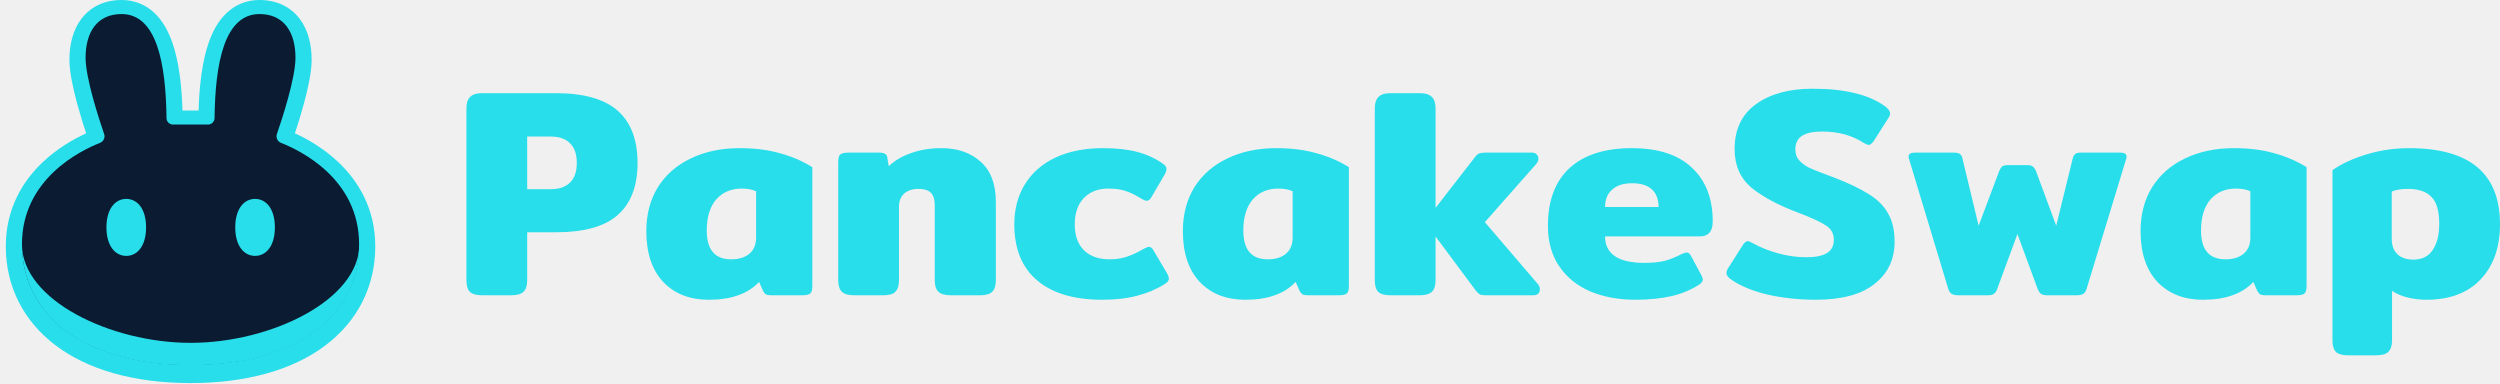
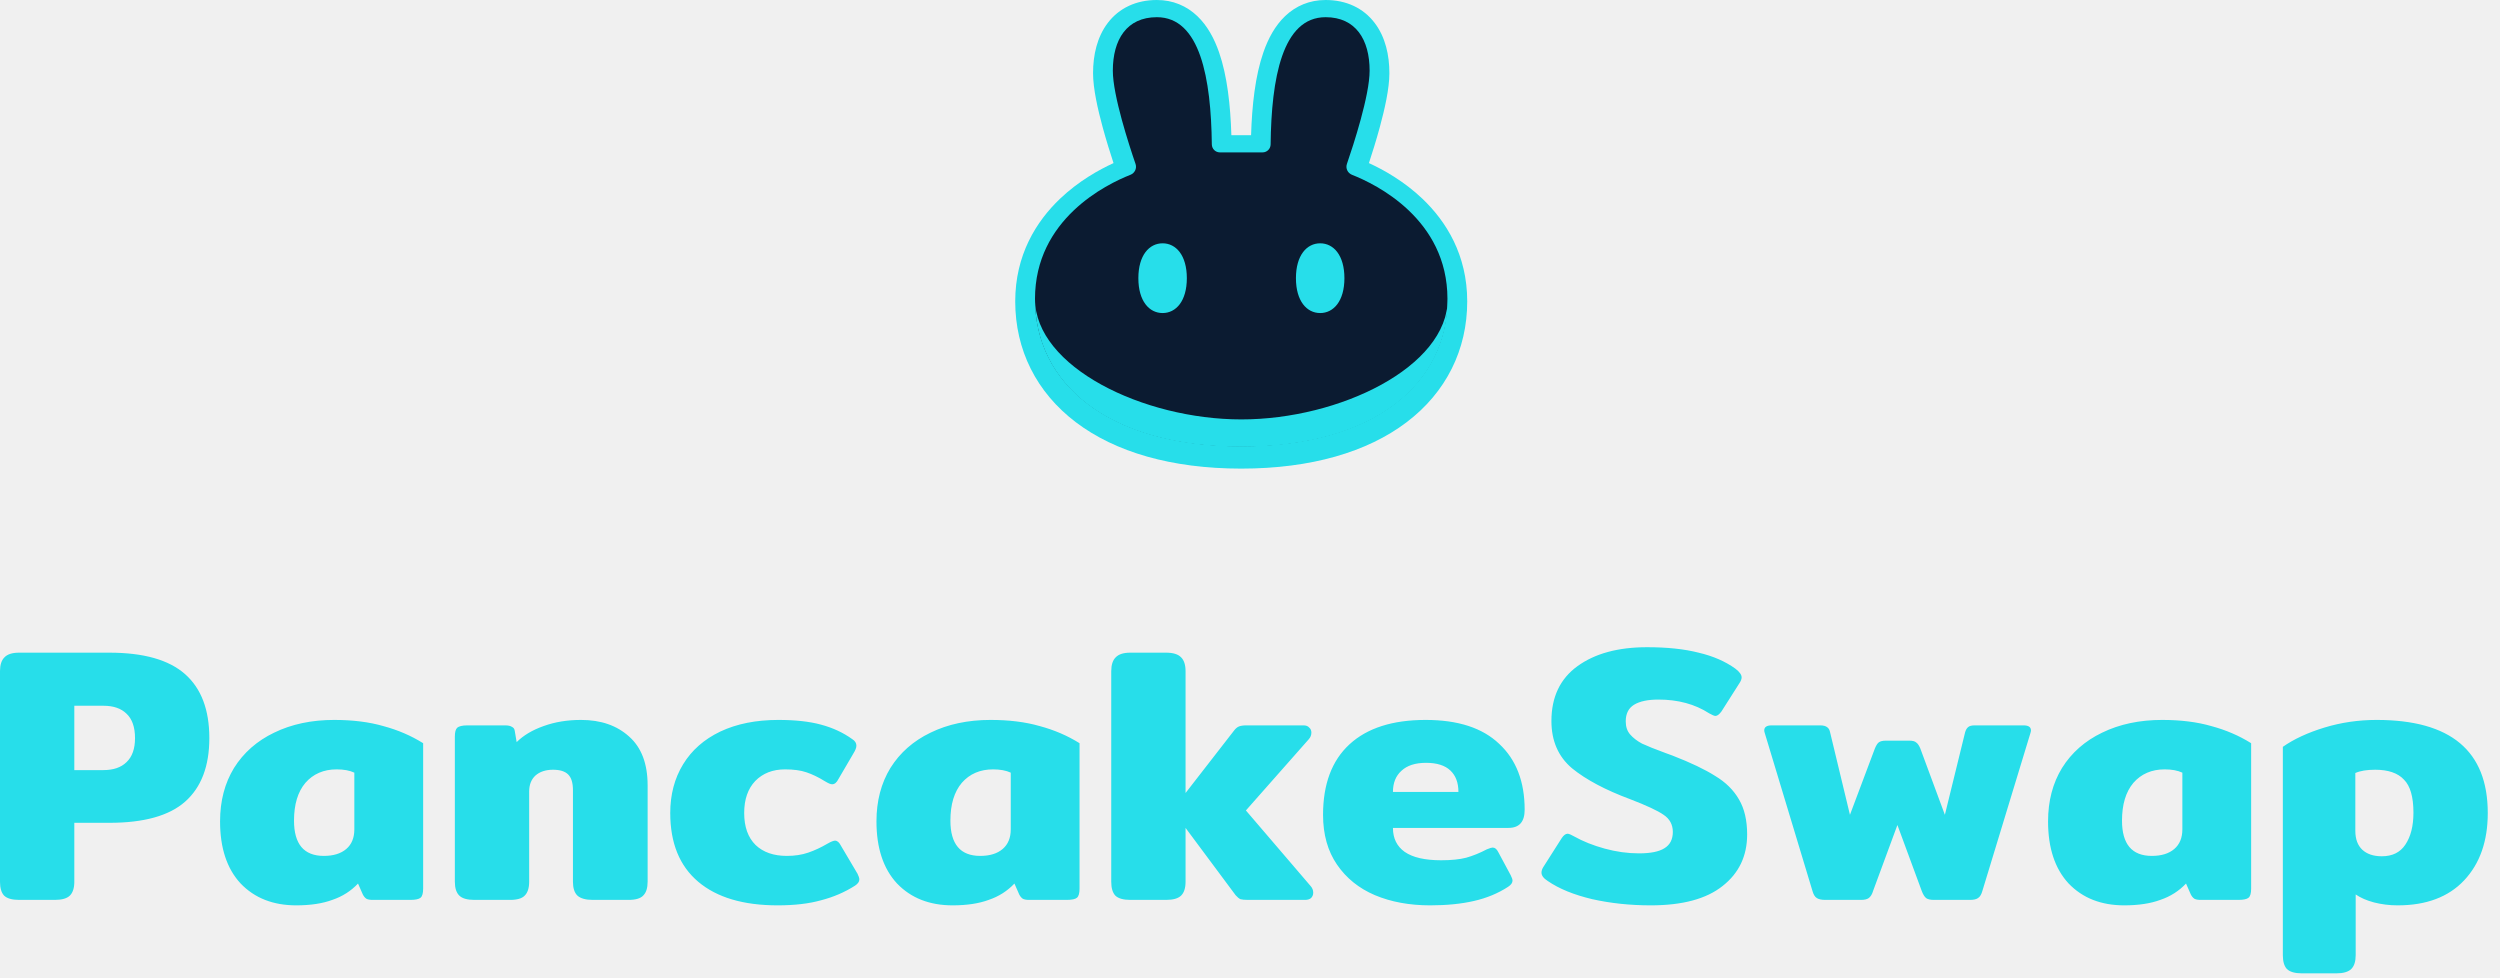
- <svg xmlns="http://www.w3.org/2000/svg" width="241" height="37" viewBox="0 0 241 37" fill="none">
-   <mask id="mask0_452_35" style="mask-type:luminance" maskUnits="userSpaceOnUse" x="0" y="0" width="241" height="37">
-     <path d="M241 0H0V37H241V0Z" fill="white" />
-   </mask>
-   <g mask="url(#mask0_452_35)">
-     <path d="M46.471 28.465C45.911 28.465 45.515 28.35 45.283 28.121C45.07 27.892 44.964 27.529 44.964 27.032V10.444C44.964 9.947 45.08 9.584 45.312 9.355C45.544 9.107 45.93 8.982 46.471 8.982H53.574C56.28 8.982 58.27 9.546 59.546 10.673C60.822 11.8 61.459 13.481 61.459 15.715C61.459 17.931 60.822 19.602 59.546 20.729C58.29 21.837 56.299 22.391 53.574 22.391H50.82V27.032C50.82 27.529 50.704 27.892 50.472 28.121C50.24 28.35 49.844 28.465 49.283 28.465H46.471ZM53.11 18.237C53.903 18.237 54.511 18.027 54.937 17.606C55.381 17.186 55.603 16.556 55.603 15.716C55.603 14.856 55.381 14.216 54.937 13.796C54.511 13.376 53.903 13.165 53.11 13.165H50.82V18.237H53.11ZM68.306 28.895C66.489 28.895 65.03 28.322 63.928 27.176C62.846 26.011 62.305 24.378 62.305 22.276C62.305 20.672 62.672 19.268 63.407 18.065C64.16 16.861 65.214 15.935 66.567 15.286C67.939 14.617 69.514 14.283 71.292 14.283C72.761 14.283 74.056 14.445 75.177 14.77C76.317 15.075 77.361 15.524 78.308 16.116V27.577C78.308 27.94 78.24 28.178 78.105 28.293C77.969 28.408 77.699 28.465 77.293 28.465H74.336C74.123 28.465 73.959 28.436 73.843 28.379C73.727 28.303 73.631 28.188 73.553 28.035L73.176 27.176C72.616 27.768 71.939 28.198 71.147 28.465C70.374 28.752 69.427 28.895 68.306 28.895ZM70.48 24.998C71.234 24.998 71.823 24.817 72.249 24.454C72.674 24.091 72.886 23.575 72.886 22.907V18.437C72.519 18.265 72.055 18.179 71.495 18.179C70.471 18.179 69.649 18.533 69.031 19.239C68.431 19.946 68.132 20.939 68.132 22.219C68.132 24.072 68.915 24.998 70.48 24.998ZM82.342 28.465C81.782 28.465 81.385 28.35 81.154 28.121C80.922 27.892 80.806 27.529 80.806 27.032V15.601C80.806 15.257 80.864 15.028 80.98 14.913C81.115 14.779 81.385 14.713 81.791 14.713H84.777C85.009 14.713 85.183 14.751 85.299 14.827C85.434 14.885 85.512 14.999 85.531 15.171L85.676 16.031C86.217 15.496 86.923 15.075 87.792 14.77C88.681 14.445 89.667 14.283 90.749 14.283C92.315 14.283 93.581 14.722 94.547 15.601C95.513 16.46 95.997 17.74 95.997 19.44V27.032C95.997 27.529 95.881 27.892 95.649 28.121C95.436 28.35 95.049 28.465 94.489 28.465H91.677C91.117 28.465 90.711 28.35 90.459 28.121C90.228 27.892 90.112 27.529 90.112 27.032V19.812C90.112 19.239 89.986 18.829 89.735 18.581C89.483 18.332 89.087 18.208 88.546 18.208C87.966 18.208 87.502 18.361 87.154 18.666C86.826 18.972 86.662 19.392 86.662 19.927V27.032C86.662 27.529 86.546 27.892 86.314 28.121C86.101 28.35 85.715 28.465 85.154 28.465H82.342ZM106.244 28.895C103.538 28.895 101.451 28.274 99.982 27.032C98.513 25.791 97.779 23.986 97.779 21.617C97.779 20.166 98.117 18.886 98.793 17.778C99.47 16.67 100.446 15.811 101.721 15.2C103.016 14.589 104.543 14.283 106.302 14.283C107.635 14.283 108.756 14.407 109.665 14.655C110.592 14.904 111.414 15.286 112.129 15.801C112.342 15.935 112.448 16.107 112.448 16.317C112.448 16.47 112.37 16.67 112.216 16.919L111.027 18.953C110.892 19.22 110.728 19.354 110.534 19.354C110.418 19.354 110.235 19.278 109.984 19.125C109.462 18.8 108.969 18.561 108.505 18.409C108.061 18.256 107.5 18.179 106.824 18.179C105.857 18.179 105.075 18.485 104.475 19.096C103.896 19.707 103.606 20.548 103.606 21.617C103.606 22.706 103.905 23.547 104.504 24.139C105.104 24.712 105.925 24.998 106.969 24.998C107.587 24.998 108.148 24.912 108.65 24.74C109.153 24.569 109.665 24.33 110.187 24.024C110.457 23.871 110.65 23.795 110.766 23.795C110.94 23.795 111.095 23.929 111.23 24.196L112.535 26.402C112.631 26.593 112.68 26.746 112.68 26.86C112.68 27.032 112.564 27.195 112.332 27.348C111.52 27.863 110.631 28.245 109.665 28.494C108.718 28.761 107.577 28.895 106.244 28.895ZM120.03 28.895C118.213 28.895 116.754 28.322 115.653 27.176C114.57 26.011 114.029 24.378 114.029 22.276C114.029 20.672 114.396 19.268 115.131 18.065C115.884 16.861 116.938 15.935 118.291 15.286C119.663 14.617 121.238 14.283 123.016 14.283C124.485 14.283 125.78 14.445 126.901 14.77C128.041 15.075 129.085 15.524 130.032 16.116V27.577C130.032 27.94 129.964 28.178 129.829 28.293C129.694 28.408 129.423 28.465 129.017 28.465H126.06C125.848 28.465 125.683 28.436 125.567 28.379C125.451 28.303 125.355 28.188 125.277 28.035L124.901 27.176C124.34 27.768 123.664 28.198 122.871 28.465C122.098 28.752 121.151 28.895 120.03 28.895ZM122.204 24.998C122.958 24.998 123.548 24.817 123.973 24.454C124.398 24.091 124.611 23.575 124.611 22.907V18.437C124.243 18.265 123.78 18.179 123.219 18.179C122.195 18.179 121.373 18.533 120.755 19.239C120.156 19.946 119.856 20.939 119.856 22.219C119.856 24.072 120.639 24.998 122.204 24.998ZM148.243 27.376C148.378 27.529 148.446 27.701 148.446 27.892C148.446 28.064 148.388 28.207 148.272 28.322C148.156 28.417 148.001 28.465 147.808 28.465H143.314C143.044 28.465 142.841 28.446 142.705 28.408C142.59 28.35 142.464 28.245 142.329 28.093L138.386 22.792V27.032C138.386 27.529 138.27 27.892 138.038 28.121C137.806 28.35 137.41 28.465 136.849 28.465H134.037C133.477 28.465 133.081 28.35 132.849 28.121C132.636 27.892 132.53 27.529 132.53 27.032V10.444C132.53 9.947 132.646 9.584 132.878 9.355C133.11 9.107 133.496 8.982 134.037 8.982H136.849C137.41 8.982 137.806 9.107 138.038 9.355C138.27 9.584 138.386 9.947 138.386 10.444V20.042L142.213 15.114C142.329 14.961 142.454 14.856 142.59 14.799C142.725 14.741 142.928 14.713 143.198 14.713H147.692C147.885 14.713 148.03 14.77 148.127 14.885C148.243 14.98 148.301 15.114 148.301 15.286C148.301 15.477 148.233 15.649 148.098 15.801L143.14 21.417L148.243 27.376ZM157.656 28.895C156.033 28.895 154.583 28.627 153.307 28.093C152.051 27.558 151.056 26.755 150.321 25.686C149.587 24.616 149.22 23.308 149.22 21.761C149.22 19.335 149.916 17.482 151.307 16.202C152.699 14.923 154.699 14.283 157.308 14.283C159.859 14.283 161.792 14.913 163.106 16.174C164.44 17.415 165.107 19.144 165.107 21.36C165.107 22.315 164.681 22.792 163.831 22.792H154.728C154.728 23.613 155.037 24.244 155.656 24.683C156.293 25.122 157.25 25.342 158.526 25.342C159.318 25.342 159.975 25.275 160.497 25.142C161.038 24.989 161.579 24.769 162.121 24.483C162.353 24.387 162.507 24.339 162.584 24.339C162.758 24.339 162.903 24.454 163.019 24.683L164.005 26.517C164.102 26.708 164.15 26.851 164.15 26.947C164.15 27.118 164.034 27.281 163.802 27.433C163.01 27.949 162.111 28.322 161.106 28.551C160.101 28.78 158.951 28.895 157.656 28.895ZM159.888 19.956C159.888 19.23 159.676 18.666 159.251 18.265C158.825 17.864 158.187 17.664 157.337 17.664C156.487 17.664 155.839 17.874 155.395 18.294C154.95 18.695 154.728 19.249 154.728 19.956H159.888ZM175.043 28.895C173.419 28.895 171.883 28.732 170.434 28.408C168.984 28.064 167.815 27.586 166.926 26.975C166.597 26.765 166.433 26.545 166.433 26.316C166.433 26.163 166.491 26.001 166.607 25.829L168.027 23.594C168.182 23.365 168.336 23.251 168.491 23.251C168.588 23.251 168.752 23.317 168.984 23.451C169.699 23.852 170.511 24.177 171.419 24.425C172.328 24.674 173.226 24.798 174.115 24.798C175.024 24.798 175.69 24.664 176.116 24.396C176.56 24.129 176.782 23.7 176.782 23.107C176.782 22.534 176.541 22.085 176.058 21.761C175.594 21.436 174.714 21.026 173.419 20.529C171.468 19.803 169.941 18.991 168.839 18.093C167.757 17.177 167.216 15.935 167.216 14.369C167.216 12.478 167.902 11.036 169.274 10.043C170.646 9.049 172.472 8.553 174.753 8.553C176.338 8.553 177.691 8.696 178.812 8.982C179.952 9.25 180.918 9.67 181.711 10.243C182.039 10.491 182.204 10.721 182.204 10.931C182.204 11.065 182.146 11.217 182.03 11.389L180.609 13.624C180.435 13.853 180.281 13.968 180.145 13.968C180.049 13.968 179.884 13.901 179.653 13.767C178.531 13.041 177.198 12.678 175.652 12.678C174.821 12.678 174.183 12.812 173.738 13.08C173.294 13.347 173.072 13.786 173.072 14.397C173.072 14.818 173.188 15.162 173.419 15.429C173.651 15.696 173.961 15.935 174.347 16.145C174.753 16.336 175.372 16.584 176.203 16.89L176.753 17.091C178.184 17.645 179.305 18.179 180.116 18.695C180.948 19.192 181.576 19.812 182.001 20.558C182.426 21.283 182.638 22.2 182.638 23.308C182.638 25.008 181.991 26.364 180.696 27.376C179.421 28.389 177.536 28.895 175.043 28.895ZM188.798 28.465C188.508 28.465 188.286 28.417 188.131 28.322C187.977 28.226 187.861 28.035 187.783 27.749L184.044 15.371C184.005 15.257 183.986 15.171 183.986 15.114C183.986 14.847 184.179 14.713 184.566 14.713H188.392C188.644 14.713 188.826 14.76 188.943 14.856C189.06 14.932 189.137 15.066 189.174 15.257L190.74 21.761L192.711 16.518C192.809 16.288 192.905 16.136 193.001 16.059C193.118 15.964 193.311 15.916 193.582 15.916H195.407C195.678 15.916 195.863 15.964 195.959 16.059C196.075 16.136 196.181 16.288 196.278 16.518L198.22 21.761L199.815 15.257C199.872 15.066 199.949 14.932 200.047 14.856C200.143 14.76 200.318 14.713 200.568 14.713H204.425C204.81 14.713 205.004 14.847 205.004 15.114C205.004 15.171 204.985 15.257 204.946 15.371L201.177 27.749C201.1 28.035 200.984 28.226 200.829 28.322C200.694 28.417 200.481 28.465 200.192 28.465H197.351C197.08 28.465 196.877 28.417 196.741 28.322C196.606 28.207 196.491 28.016 196.393 27.749L194.48 22.563L192.566 27.749C192.489 28.016 192.373 28.207 192.218 28.322C192.083 28.417 191.882 28.465 191.611 28.465H188.798ZM212.353 28.895C210.535 28.895 209.077 28.322 207.975 27.176C206.893 26.011 206.351 24.378 206.351 22.276C206.351 20.672 206.718 19.268 207.454 18.065C208.206 16.861 209.26 15.935 210.612 15.286C211.986 14.617 213.56 14.283 215.338 14.283C216.808 14.283 218.102 14.445 219.223 14.77C220.363 15.075 221.407 15.524 222.354 16.116V27.577C222.354 27.94 222.286 28.178 222.151 28.293C222.015 28.408 221.746 28.465 221.34 28.465H218.382C218.17 28.465 218.006 28.436 217.889 28.379C217.773 28.303 217.677 28.188 217.6 28.035L217.223 27.176C216.663 27.768 215.985 28.198 215.193 28.465C214.42 28.752 213.474 28.895 212.353 28.895ZM214.527 24.998C215.28 24.998 215.871 24.817 216.296 24.454C216.721 24.091 216.934 23.575 216.934 22.907V18.437C216.565 18.265 216.102 18.179 215.541 18.179C214.516 18.179 213.696 18.533 213.077 19.239C212.479 19.946 212.178 20.939 212.178 22.219C212.178 24.072 212.962 24.998 214.527 24.998ZM226.359 34.252C225.799 34.252 225.403 34.138 225.17 33.909C224.958 33.679 224.852 33.316 224.852 32.82V16.403C225.721 15.792 226.814 15.286 228.128 14.885C229.443 14.483 230.814 14.283 232.244 14.283C238.082 14.283 241 16.728 241 21.617C241 23.833 240.381 25.6 239.145 26.918C237.907 28.236 236.159 28.895 233.898 28.895C233.26 28.895 232.641 28.818 232.041 28.666C231.461 28.513 230.978 28.303 230.592 28.035V32.82C230.592 33.316 230.476 33.679 230.244 33.909C230.013 34.138 229.616 34.252 229.055 34.252H226.359ZM232.65 25.027C233.482 25.027 234.101 24.721 234.505 24.11C234.931 23.48 235.143 22.639 235.143 21.589C235.143 20.347 234.893 19.478 234.391 18.982C233.907 18.466 233.153 18.208 232.129 18.208C231.471 18.208 230.95 18.294 230.564 18.466V23.021C230.564 23.671 230.746 24.168 231.113 24.511C231.482 24.855 231.994 25.027 232.65 25.027Z" fill="#27DEEA" />
-     <path fill-rule="evenodd" clip-rule="evenodd" d="M18.354 36.927C12.861 36.923 8.437 35.62 5.346 33.281C2.218 30.914 0.559 27.554 0.559 23.752C0.559 20.089 2.214 17.448 4.088 15.662C5.556 14.263 7.177 13.367 8.305 12.852C8.05 12.078 7.731 11.065 7.447 10.018C7.066 8.618 6.692 6.976 6.692 5.772C6.692 4.347 7.006 2.916 7.854 1.804C8.749 0.629 10.097 0 11.719 0C12.986 0 14.062 0.465 14.905 1.266C15.71 2.032 16.246 3.05 16.616 4.111C17.266 5.974 17.52 8.316 17.591 10.653H19.144C19.215 8.316 19.468 5.974 20.119 4.111C20.489 3.05 21.024 2.032 21.83 1.266C22.672 0.465 23.748 0 25.016 0C26.638 0 27.986 0.629 28.881 1.804C29.729 2.916 30.043 4.347 30.043 5.772C30.043 6.976 29.669 8.618 29.288 10.018C29.003 11.065 28.685 12.078 28.43 12.852C29.558 13.367 31.178 14.263 32.647 15.662C34.52 17.448 36.176 20.089 36.176 23.752C36.176 27.554 34.517 30.914 31.388 33.281C28.297 35.62 23.873 36.923 18.381 36.927H18.354Z" fill="#27DEEA" />
-     <path d="M11.719 1.355C9.343 1.355 8.25 3.124 8.25 5.571C8.25 7.516 9.52 11.411 10.041 12.927C10.159 13.268 9.975 13.642 9.639 13.774C7.735 14.523 2.117 17.267 2.117 23.551C2.117 30.171 7.826 35.162 18.355 35.17L18.367 35.17L18.38 35.17C28.908 35.162 34.617 30.171 34.617 23.551C34.617 17.267 28.999 14.523 27.096 13.774C26.759 13.642 26.575 13.268 26.692 12.927C27.214 11.411 28.484 7.516 28.484 5.571C28.484 3.124 27.391 1.355 25.015 1.355C21.596 1.355 20.744 6.19 20.683 11.38C20.679 11.727 20.398 12.008 20.052 12.008H16.683C16.335 12.008 16.055 11.727 16.051 11.38C15.99 6.19 15.138 1.355 11.719 1.355Z" fill="#0B1B31" />
-     <path d="M18.38 33.05C10.644 33.05 2.13 28.916 2.117 23.564V23.589C2.117 30.214 7.835 35.208 18.38 35.208C28.924 35.208 34.642 30.214 34.642 23.589V23.564C34.629 28.916 26.115 33.05 18.38 33.05Z" fill="#27DEEA" />
-     <path d="M14.082 21.921C14.082 23.727 13.227 24.668 12.171 24.668C11.117 24.668 10.261 23.727 10.261 21.921C10.261 20.114 11.117 19.173 12.171 19.173C13.227 19.173 14.082 20.114 14.082 21.921ZM26.499 21.921C26.499 23.727 25.644 24.668 24.589 24.668C23.534 24.668 22.678 23.727 22.678 21.921C22.678 20.114 23.534 19.173 24.589 19.173C25.644 19.173 26.499 20.114 26.499 21.921Z" fill="#27DEEA" />
-   </g>
+ <svg xmlns="http://www.w3.org/2000/svg" width="197" height="77" viewBox="0 0 197 77" fill="none">
+   <path fill-rule="evenodd" clip-rule="evenodd" d="M97.795 36.927C92.303 36.923 87.879 35.62 84.788 33.281C81.659 30.914 80 27.554 80 23.752C80 20.089 81.656 17.448 83.529 15.662C84.998 14.263 86.618 13.367 87.746 12.852C87.491 12.078 87.173 11.065 86.888 10.018C86.507 8.618 86.133 6.976 86.133 5.772C86.133 4.347 86.447 2.916 87.295 1.804C88.19 0.629 89.539 0 91.16 0C92.428 0 93.504 0.465 94.346 1.266C95.151 2.032 95.688 3.05 96.058 4.111C96.708 5.974 96.961 8.316 97.032 10.653H98.585C98.656 8.316 98.91 5.974 99.56 4.111C99.93 3.05 100.466 2.032 101.271 1.266C102.114 0.465 103.19 0 104.457 0C106.079 0 107.427 0.629 108.322 1.804C109.17 2.916 109.484 4.347 109.484 5.772C109.484 6.976 109.11 8.618 108.729 10.018C108.445 11.065 108.126 12.078 107.871 12.852C108.999 13.367 110.62 14.263 112.088 15.662C113.962 17.448 115.617 20.089 115.617 23.752C115.617 27.554 113.958 30.914 110.83 33.281C107.739 35.62 103.315 36.923 97.823 36.927H97.795Z" fill="#27DEEA" />
+   <path d="M91.16 1.355C88.785 1.355 87.691 3.124 87.691 5.571C87.691 7.516 88.962 11.411 89.483 12.927C89.6 13.268 89.416 13.642 89.08 13.774C87.176 14.523 81.558 17.267 81.558 23.551C81.558 30.171 87.267 35.162 97.796 35.17L97.808 35.17L97.821 35.17C108.349 35.162 114.059 30.171 114.059 23.551C114.059 17.267 108.441 14.523 106.537 13.774C106.201 13.642 106.017 13.268 106.134 12.927C106.655 11.411 107.926 7.516 107.926 5.571C107.926 3.124 106.832 1.355 104.457 1.355C101.038 1.355 100.185 6.19 100.125 11.38C100.121 11.727 99.84 12.008 99.493 12.008H96.124C95.777 12.008 95.496 11.727 95.492 11.38C95.431 6.19 94.579 1.355 91.16 1.355Z" fill="#0B1B31" />
+   <path d="M97.821 33.05C90.085 33.05 81.572 28.916 81.558 23.564V23.589C81.558 30.214 87.276 35.208 97.821 35.208C108.366 35.208 114.084 30.214 114.084 23.589V23.564C114.071 28.916 105.557 33.05 97.821 33.05Z" fill="#27DEEA" />
+   <path d="M93.523 21.921C93.523 23.727 92.668 24.668 91.613 24.668C90.558 24.668 89.703 23.727 89.703 21.921C89.703 20.114 90.558 19.173 91.613 19.173C92.668 19.173 93.523 20.114 93.523 21.921ZM105.94 21.921C105.94 23.727 105.085 24.668 104.03 24.668C102.975 24.668 102.12 23.727 102.12 21.921C102.12 20.114 102.975 19.173 104.03 19.173C105.085 19.173 105.94 20.114 105.94 21.921Z" fill="#27DEEA" />
+   <path d="M1.508 70.912C0.947 70.912 0.551 70.798 0.319 70.569C0.106 70.339 0 69.976 0 69.48V52.891C0 52.394 0.116 52.031 0.348 51.802C0.58 51.554 0.966 51.43 1.508 51.43H8.61C11.316 51.43 13.307 51.993 14.582 53.12C15.858 54.247 16.496 55.928 16.496 58.163C16.496 60.378 15.858 62.05 14.582 63.176C13.326 64.284 11.335 64.838 8.61 64.838H5.856V69.48C5.856 69.976 5.74 70.339 5.508 70.569C5.276 70.798 4.88 70.912 4.32 70.912H1.508ZM8.146 60.684C8.939 60.684 9.548 60.474 9.973 60.054C10.417 59.633 10.64 59.003 10.64 58.163C10.64 57.303 10.417 56.663 9.973 56.243C9.548 55.823 8.939 55.613 8.146 55.613H5.856V60.684H8.146ZM23.342 71.342C21.525 71.342 20.066 70.769 18.965 69.623C17.882 68.458 17.341 66.825 17.341 64.724C17.341 63.119 17.708 61.715 18.443 60.512C19.197 59.309 20.25 58.382 21.603 57.733C22.975 57.065 24.55 56.73 26.328 56.73C27.797 56.73 29.092 56.892 30.213 57.217C31.353 57.523 32.397 57.972 33.344 58.564V70.024C33.344 70.387 33.276 70.626 33.141 70.74C33.005 70.855 32.735 70.912 32.329 70.912H29.372C29.16 70.912 28.995 70.884 28.879 70.826C28.763 70.75 28.667 70.635 28.59 70.483L28.212 69.623C27.652 70.215 26.976 70.645 26.183 70.912C25.41 71.199 24.463 71.342 23.342 71.342ZM25.517 67.445C26.27 67.445 26.86 67.264 27.285 66.901C27.71 66.538 27.922 66.023 27.922 65.354V60.885C27.555 60.713 27.091 60.627 26.531 60.627C25.507 60.627 24.685 60.98 24.067 61.687C23.468 62.393 23.168 63.387 23.168 64.666C23.168 66.519 23.951 67.445 25.517 67.445ZM37.378 70.912C36.818 70.912 36.422 70.798 36.19 70.569C35.958 70.339 35.842 69.976 35.842 69.48V58.048C35.842 57.704 35.9 57.475 36.016 57.361C36.151 57.227 36.422 57.16 36.828 57.16H39.813C40.045 57.16 40.219 57.198 40.335 57.275C40.471 57.332 40.548 57.446 40.567 57.618L40.712 58.478C41.253 57.943 41.959 57.523 42.828 57.217C43.718 56.892 44.703 56.73 45.785 56.73C47.351 56.73 48.617 57.169 49.583 58.048C50.55 58.908 51.033 60.187 51.033 61.887V69.48C51.033 69.976 50.917 70.339 50.685 70.569C50.472 70.798 50.086 70.912 49.525 70.912H46.713C46.153 70.912 45.747 70.798 45.496 70.569C45.264 70.339 45.148 69.976 45.148 69.48V62.26C45.148 61.687 45.022 61.276 44.771 61.028C44.52 60.779 44.123 60.655 43.582 60.655C43.002 60.655 42.538 60.808 42.191 61.114C41.862 61.419 41.698 61.84 41.698 62.374V69.48C41.698 69.976 41.582 70.339 41.35 70.569C41.137 70.798 40.751 70.912 40.19 70.912H37.378ZM61.28 71.342C58.574 71.342 56.487 70.721 55.018 69.48C53.549 68.238 52.815 66.433 52.815 64.065C52.815 62.613 53.153 61.333 53.829 60.226C54.506 59.118 55.482 58.258 56.758 57.647C58.052 57.036 59.579 56.73 61.338 56.73C62.672 56.73 63.793 56.854 64.701 57.103C65.629 57.351 66.45 57.733 67.165 58.249C67.378 58.383 67.484 58.554 67.484 58.764C67.484 58.917 67.407 59.118 67.252 59.366L66.063 61.4C65.928 61.668 65.764 61.801 65.571 61.801C65.454 61.801 65.271 61.725 65.02 61.572C64.498 61.248 64.005 61.009 63.541 60.856C63.097 60.703 62.536 60.627 61.86 60.627C60.893 60.627 60.111 60.932 59.512 61.544C58.932 62.155 58.642 62.995 58.642 64.065C58.642 65.153 58.941 65.994 59.541 66.586C60.14 67.159 60.961 67.445 62.005 67.445C62.623 67.445 63.184 67.36 63.686 67.188C64.189 67.016 64.701 66.777 65.223 66.471C65.493 66.319 65.686 66.242 65.803 66.242C65.976 66.242 66.131 66.376 66.266 66.643L67.571 68.849C67.668 69.04 67.716 69.193 67.716 69.308C67.716 69.48 67.6 69.642 67.368 69.795C66.556 70.311 65.667 70.693 64.701 70.941C63.754 71.208 62.614 71.342 61.28 71.342ZM75.066 71.342C73.249 71.342 71.79 70.769 70.689 69.623C69.606 68.458 69.065 66.825 69.065 64.724C69.065 63.119 69.432 61.715 70.167 60.512C70.921 59.309 71.974 58.382 73.327 57.733C74.699 57.065 76.274 56.73 78.052 56.73C79.521 56.73 80.816 56.892 81.937 57.217C83.077 57.523 84.121 57.972 85.068 58.564V70.024C85.068 70.387 85 70.626 84.865 70.74C84.73 70.855 84.459 70.912 84.053 70.912H81.096C80.884 70.912 80.719 70.884 80.603 70.826C80.488 70.75 80.391 70.635 80.314 70.483L79.937 69.623C79.376 70.215 78.7 70.645 77.907 70.912C77.134 71.199 76.187 71.342 75.066 71.342ZM77.241 67.445C77.994 67.445 78.584 67.264 79.009 66.901C79.434 66.538 79.647 66.023 79.647 65.354V60.885C79.28 60.713 78.816 60.627 78.255 60.627C77.231 60.627 76.41 60.98 75.791 61.687C75.192 62.393 74.892 63.387 74.892 64.666C74.892 66.519 75.675 67.445 77.241 67.445ZM103.279 69.823C103.414 69.976 103.482 70.148 103.482 70.339C103.482 70.511 103.424 70.654 103.308 70.769C103.192 70.865 103.037 70.912 102.844 70.912H98.35C98.08 70.912 97.877 70.893 97.742 70.855C97.626 70.798 97.5 70.693 97.365 70.54L93.422 65.239V69.48C93.422 69.976 93.306 70.339 93.074 70.569C92.842 70.798 92.446 70.912 91.885 70.912H89.073C88.513 70.912 88.117 70.798 87.885 70.569C87.672 70.339 87.566 69.976 87.566 69.48V52.891C87.566 52.394 87.682 52.031 87.914 51.802C88.146 51.554 88.532 51.43 89.073 51.43H91.885C92.446 51.43 92.842 51.554 93.074 51.802C93.306 52.031 93.422 52.394 93.422 52.891V62.489L97.249 57.561C97.365 57.408 97.49 57.303 97.626 57.246C97.761 57.188 97.964 57.16 98.234 57.16H102.728C102.921 57.16 103.066 57.217 103.163 57.332C103.279 57.427 103.337 57.561 103.337 57.733C103.337 57.924 103.269 58.096 103.134 58.249L98.177 63.864L103.279 69.823ZM112.692 71.342C111.069 71.342 109.619 71.075 108.344 70.54C107.087 70.005 106.092 69.203 105.357 68.133C104.623 67.064 104.256 65.755 104.256 64.208C104.256 61.782 104.952 59.929 106.343 58.65C107.735 57.37 109.735 56.73 112.344 56.73C114.895 56.73 116.828 57.361 118.142 58.621C119.476 59.863 120.143 61.591 120.143 63.807C120.143 64.762 119.718 65.239 118.867 65.239H109.764C109.764 66.061 110.073 66.691 110.692 67.13C111.33 67.57 112.286 67.789 113.562 67.789C114.354 67.789 115.011 67.722 115.533 67.589C116.074 67.436 116.616 67.216 117.157 66.93C117.389 66.834 117.543 66.787 117.62 66.787C117.794 66.787 117.939 66.901 118.055 67.13L119.041 68.964C119.138 69.155 119.186 69.298 119.186 69.394C119.186 69.566 119.07 69.728 118.838 69.881C118.046 70.397 117.147 70.769 116.142 70.998C115.137 71.228 113.987 71.342 112.692 71.342ZM114.924 62.403C114.924 61.677 114.712 61.114 114.287 60.713C113.861 60.312 113.224 60.111 112.373 60.111C111.523 60.111 110.875 60.321 110.431 60.741C109.986 61.142 109.764 61.696 109.764 62.403H114.924ZM130.079 71.342C128.456 71.342 126.919 71.18 125.47 70.855C124.02 70.511 122.851 70.034 121.962 69.422C121.633 69.212 121.469 68.993 121.469 68.763C121.469 68.611 121.527 68.448 121.643 68.276L123.064 66.042C123.218 65.812 123.373 65.698 123.527 65.698C123.624 65.698 123.788 65.765 124.02 65.898C124.735 66.3 125.547 66.624 126.455 66.872C127.364 67.121 128.262 67.245 129.152 67.245C130.06 67.245 130.727 67.111 131.152 66.844C131.596 66.576 131.819 66.147 131.819 65.555C131.819 64.981 131.577 64.533 131.094 64.208C130.63 63.883 129.751 63.473 128.456 62.976C126.504 62.25 124.977 61.438 123.875 60.541C122.793 59.624 122.252 58.382 122.252 56.816C122.252 54.925 122.938 53.483 124.31 52.49C125.682 51.496 127.509 51 129.789 51C131.374 51 132.727 51.143 133.848 51.43C134.988 51.697 135.954 52.117 136.747 52.69C137.076 52.939 137.24 53.168 137.24 53.378C137.24 53.512 137.182 53.664 137.066 53.836L135.645 56.071C135.471 56.3 135.317 56.415 135.181 56.415C135.085 56.415 134.921 56.348 134.689 56.214C133.568 55.489 132.234 55.126 130.688 55.126C129.857 55.126 129.219 55.26 128.775 55.527C128.33 55.794 128.108 56.233 128.108 56.845C128.108 57.265 128.224 57.609 128.456 57.876C128.688 58.144 128.997 58.382 129.383 58.592C129.789 58.783 130.408 59.032 131.239 59.337L131.79 59.538C133.22 60.092 134.341 60.627 135.152 61.142C135.984 61.639 136.612 62.26 137.037 63.005C137.462 63.73 137.675 64.647 137.675 65.755C137.675 67.455 137.027 68.811 135.732 69.823C134.457 70.836 132.572 71.342 130.079 71.342ZM143.834 70.912C143.545 70.912 143.323 70.865 143.168 70.769C143.013 70.674 142.897 70.483 142.819 70.196L139.08 57.819C139.041 57.704 139.022 57.618 139.022 57.561C139.022 57.294 139.215 57.16 139.602 57.16H143.428C143.68 57.16 143.863 57.208 143.979 57.303C144.096 57.38 144.173 57.513 144.211 57.704L145.776 64.208L147.747 58.965C147.845 58.736 147.941 58.583 148.037 58.507C148.154 58.411 148.348 58.363 148.619 58.363H150.443C150.714 58.363 150.899 58.411 150.995 58.507C151.111 58.583 151.217 58.736 151.315 58.965L153.256 64.208L154.851 57.704C154.908 57.513 154.985 57.38 155.083 57.303C155.179 57.208 155.354 57.16 155.604 57.16H159.461C159.846 57.16 160.04 57.294 160.04 57.561C160.04 57.618 160.021 57.704 159.982 57.819L156.214 70.196C156.136 70.483 156.02 70.674 155.865 70.769C155.73 70.865 155.517 70.912 155.228 70.912H152.387C152.116 70.912 151.913 70.865 151.777 70.769C151.642 70.654 151.527 70.463 151.429 70.196L149.516 65.01L147.603 70.196C147.525 70.463 147.409 70.654 147.255 70.769C147.119 70.865 146.918 70.912 146.647 70.912H143.834ZM167.389 71.342C165.571 71.342 164.113 70.769 163.011 69.623C161.929 68.458 161.387 66.825 161.387 64.724C161.387 63.119 161.754 61.715 162.49 60.512C163.242 59.309 164.296 58.382 165.648 57.733C167.022 57.065 168.597 56.73 170.374 56.73C171.844 56.73 173.138 56.892 174.259 57.217C175.399 57.523 176.444 57.972 177.39 58.564V70.024C177.39 70.387 177.322 70.626 177.187 70.74C177.051 70.855 176.782 70.912 176.376 70.912H173.418C173.206 70.912 173.042 70.884 172.926 70.826C172.809 70.75 172.713 70.635 172.636 70.483L172.259 69.623C171.699 70.215 171.022 70.645 170.23 70.912C169.456 71.199 168.51 71.342 167.389 71.342ZM169.564 67.445C170.316 67.445 170.907 67.264 171.332 66.901C171.757 66.538 171.97 66.023 171.97 65.354V60.885C171.601 60.713 171.138 60.627 170.578 60.627C169.552 60.627 168.732 60.98 168.113 61.687C167.515 62.393 167.214 63.387 167.214 64.666C167.214 66.519 167.998 67.445 169.564 67.445ZM181.395 76.7C180.835 76.7 180.44 76.585 180.206 76.356C179.994 76.127 179.888 75.764 179.888 75.267V58.85C180.758 58.239 181.851 57.733 183.164 57.332C184.479 56.931 185.85 56.73 187.28 56.73C193.118 56.73 196.036 59.175 196.036 64.065C196.036 66.28 195.417 68.047 194.181 69.365C192.943 70.683 191.195 71.342 188.934 71.342C188.296 71.342 187.677 71.266 187.077 71.113C186.497 70.96 186.014 70.75 185.628 70.483V75.267C185.628 75.764 185.512 76.127 185.28 76.356C185.049 76.585 184.652 76.7 184.091 76.7H181.395ZM187.687 67.474C188.518 67.474 189.137 67.169 189.542 66.557C189.967 65.927 190.179 65.087 190.179 64.036C190.179 62.795 189.929 61.925 189.427 61.429C188.943 60.913 188.189 60.655 187.165 60.655C186.507 60.655 185.986 60.741 185.6 60.913V65.469C185.6 66.118 185.783 66.615 186.149 66.959C186.518 67.302 187.03 67.474 187.687 67.474Z" fill="#27DEEA" />
</svg>
